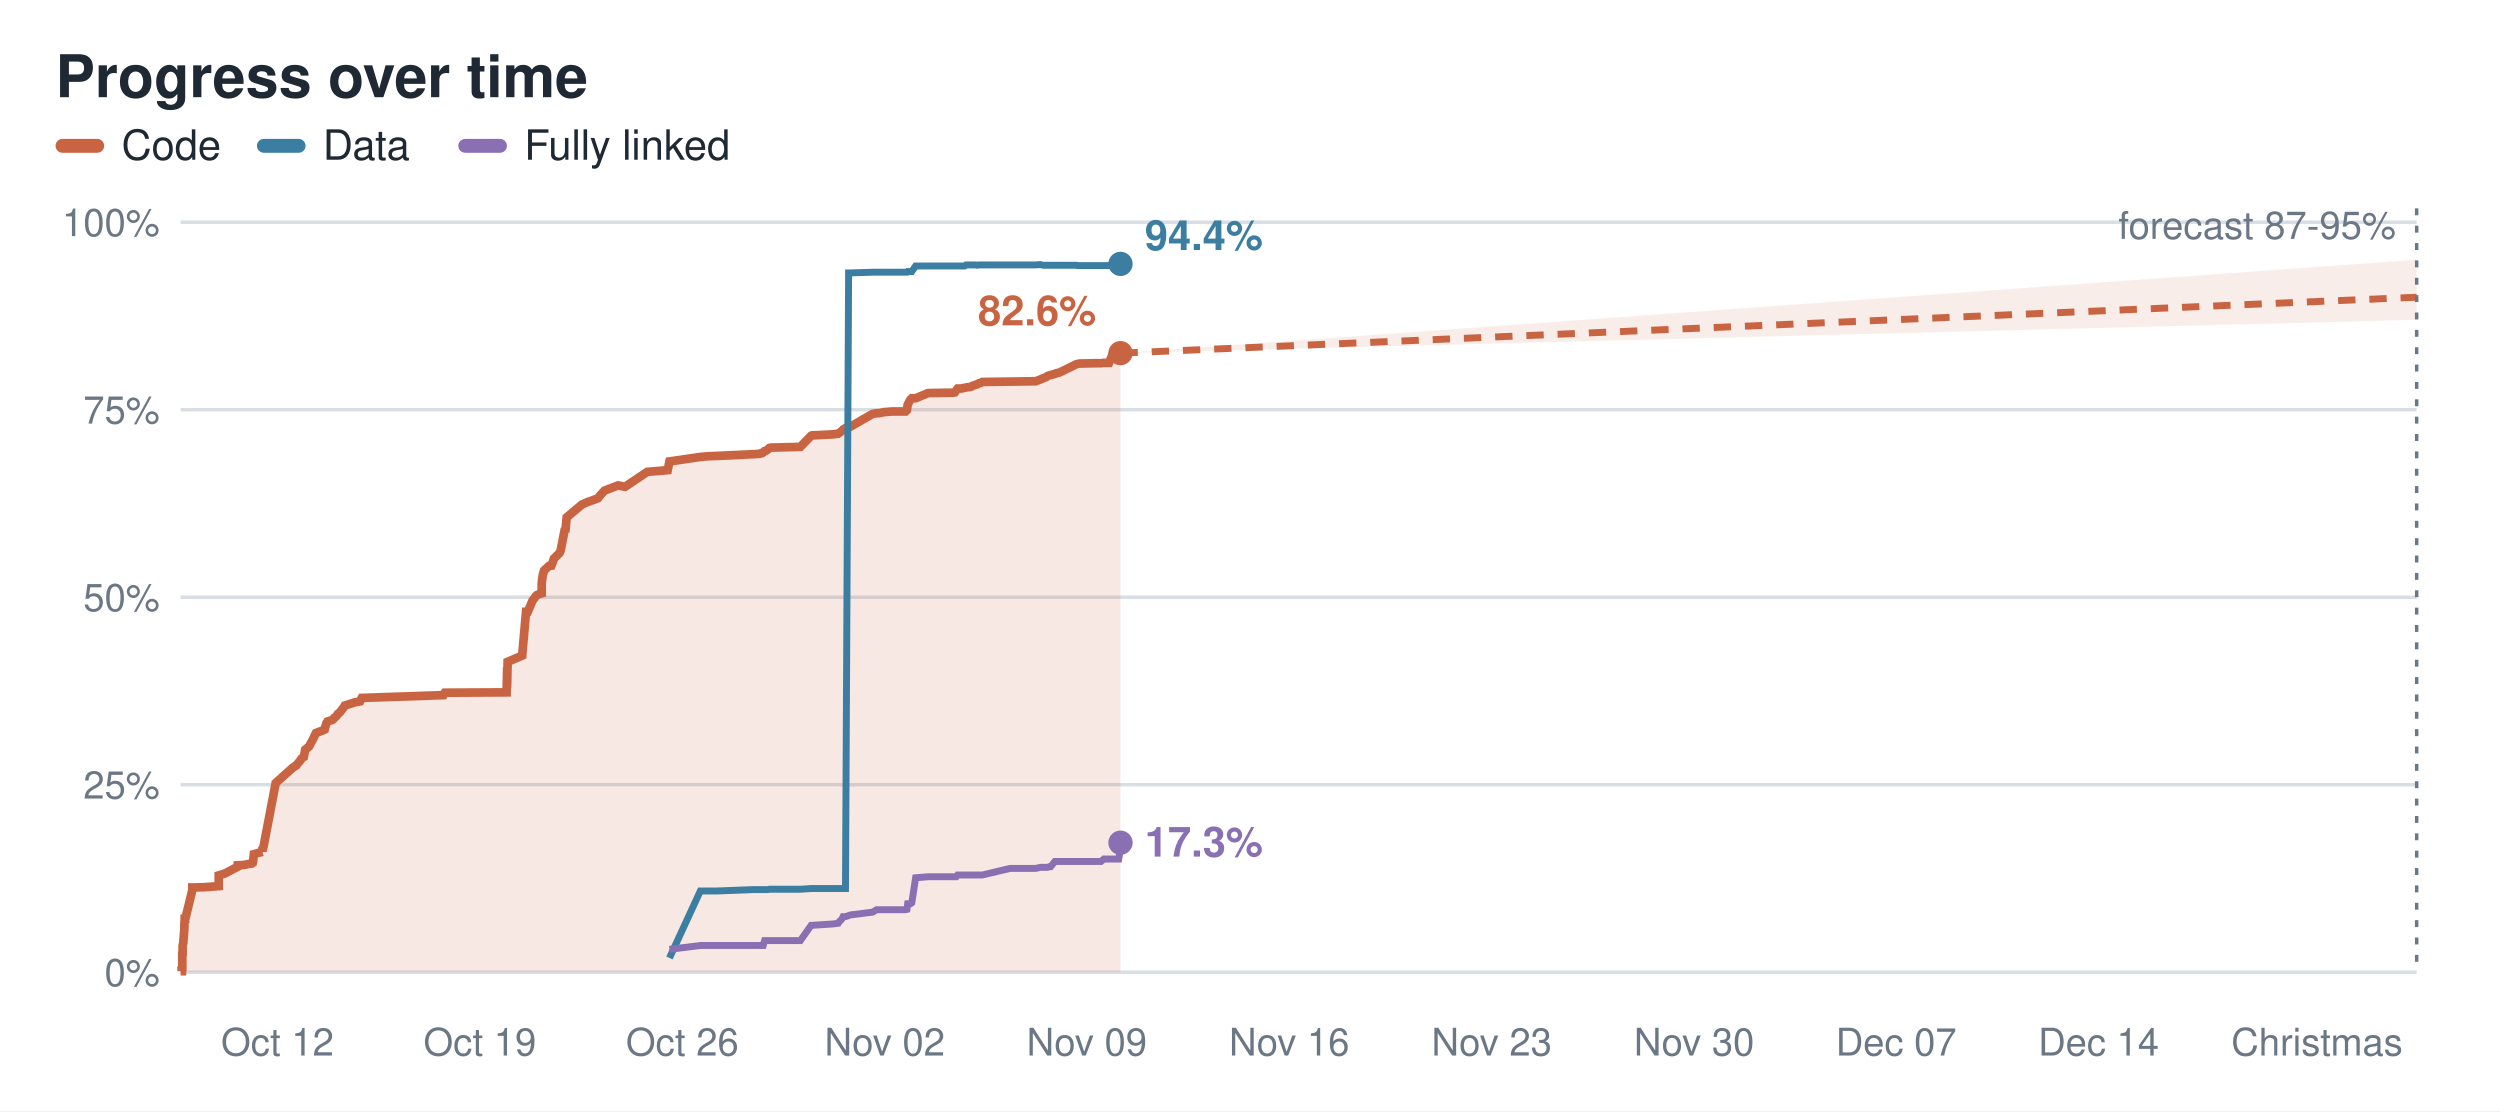
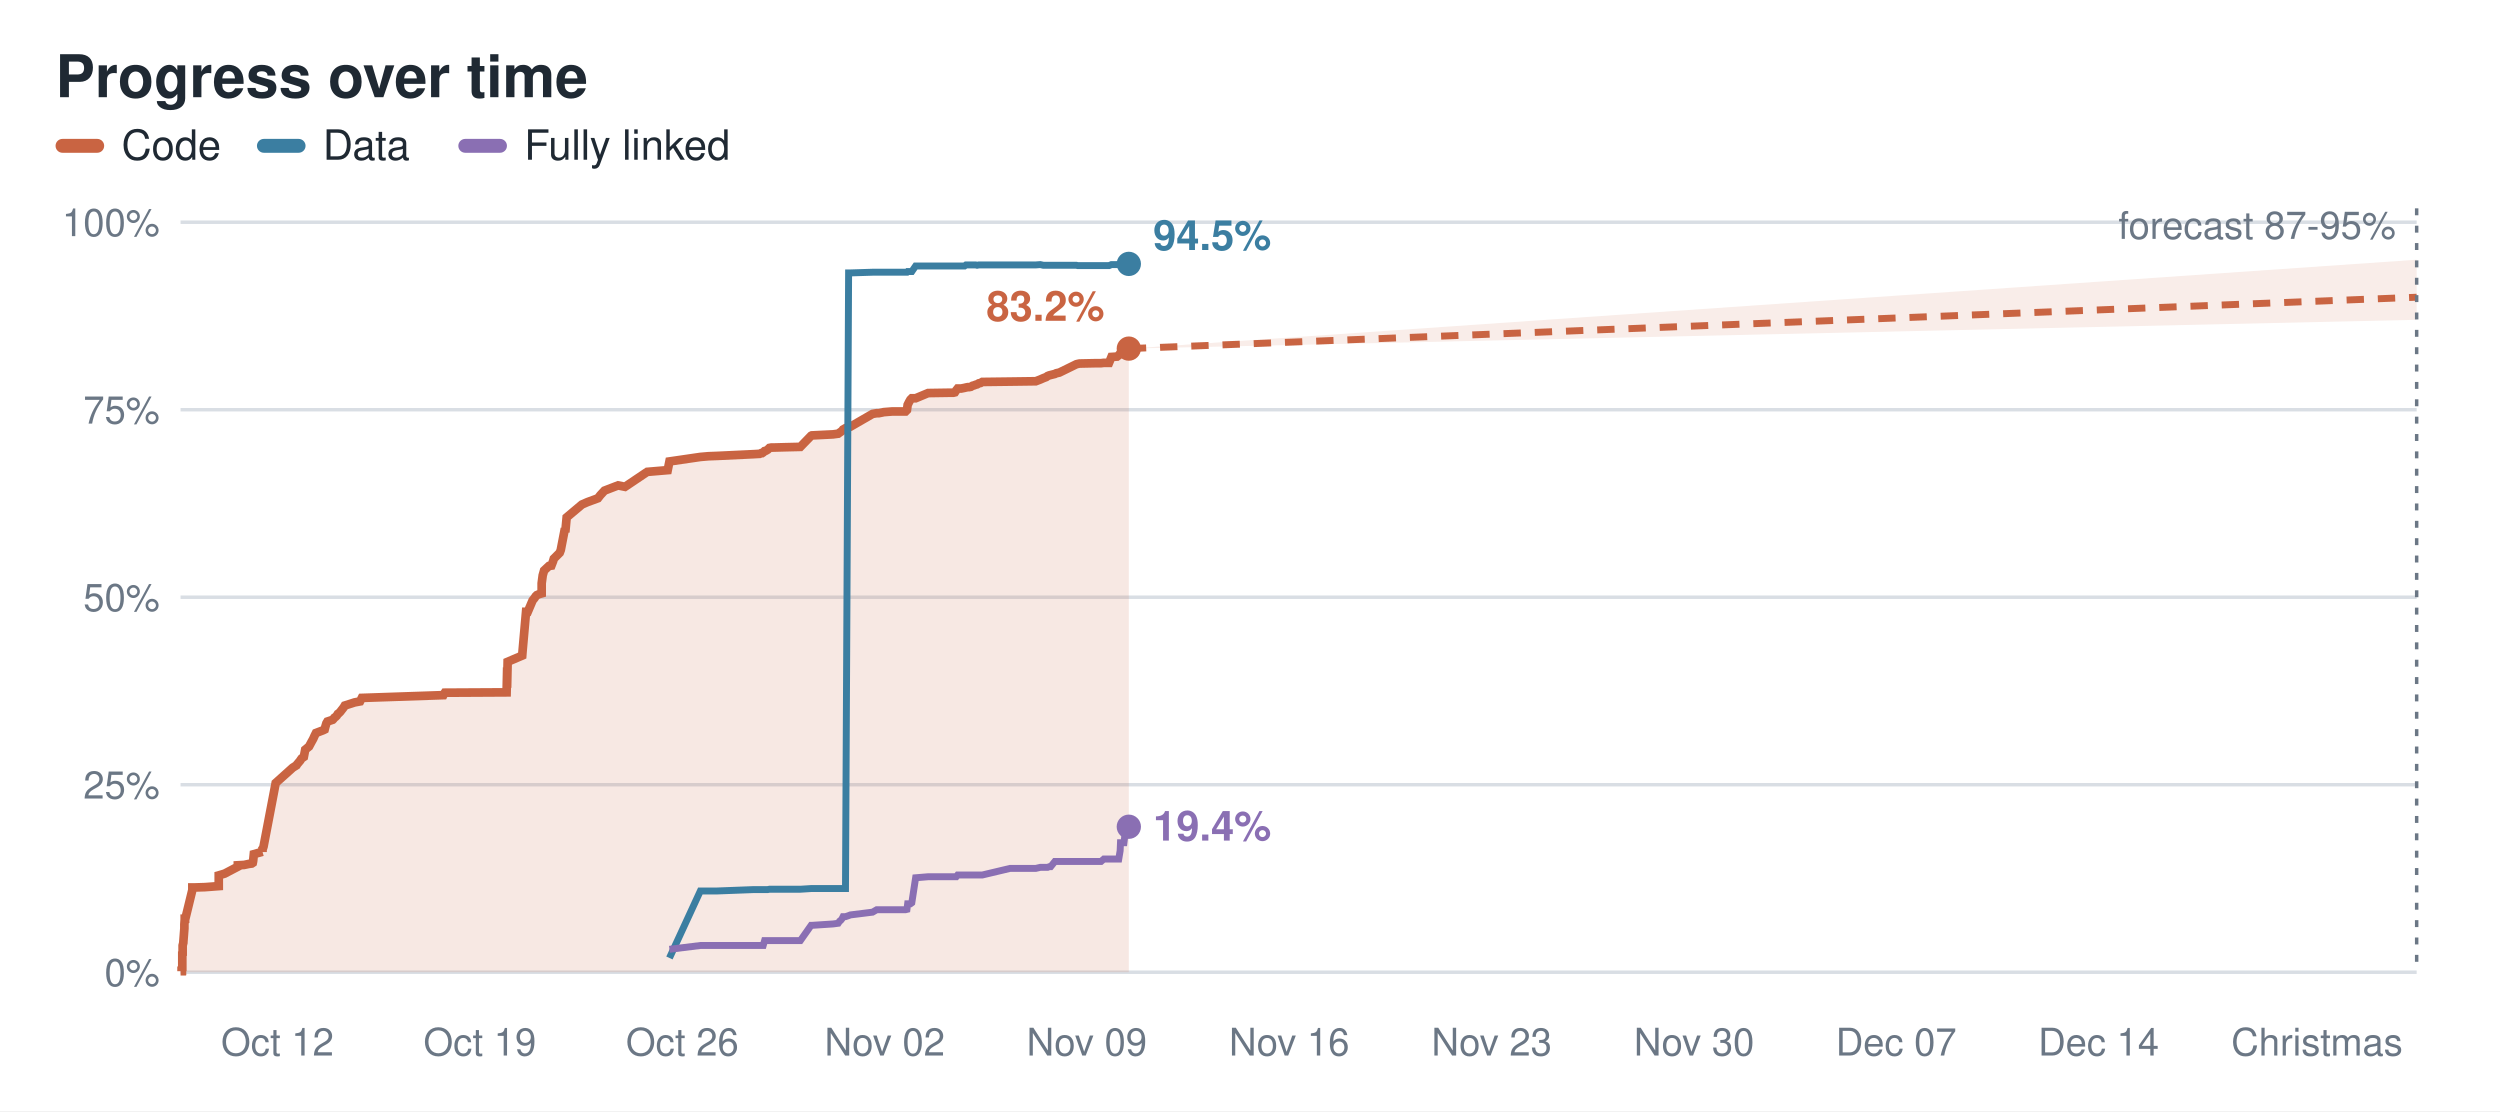
<svg xmlns="http://www.w3.org/2000/svg" viewBox="0 0 720 320" width="720" height="320" font-family="-apple-system,Segoe UI,Helvetica,Arial,sans-serif" role="img" aria-label="Progress over time">
  <rect width="100%" height="100%" fill="#ffffff" />
  <text x="16" y="28" font-size="17" font-weight="600" fill="#1f2933">Progress over time</text>
  <rect x="16" y="40" width="14" height="4" rx="2" fill="#c96442" />
  <text x="35" y="46" font-size="12" fill="#1f2933">Code</text>
  <rect x="74" y="40" width="14" height="4" rx="2" fill="#3b7ea1" />
  <text x="93" y="46" font-size="12" fill="#1f2933">Data</text>
  <rect x="132" y="40" width="14" height="4" rx="2" fill="#8a6fb3" />
  <text x="151" y="46" font-size="12" fill="#1f2933">Fully linked</text>
  <line x1="52" y1="280.0" x2="696" y2="280.0" stroke="#d9dee4" />
  <text x="46" y="284.0" font-size="11" fill="#6b7785" text-anchor="end">0%</text>
  <line x1="52" y1="226.0" x2="696" y2="226.0" stroke="#d9dee4" />
  <text x="46" y="230.0" font-size="11" fill="#6b7785" text-anchor="end">25%</text>
  <line x1="52" y1="172.0" x2="696" y2="172.0" stroke="#d9dee4" />
  <text x="46" y="176.0" font-size="11" fill="#6b7785" text-anchor="end">50%</text>
  <line x1="52" y1="118.0" x2="696" y2="118.0" stroke="#d9dee4" />
  <text x="46" y="122.0" font-size="11" fill="#6b7785" text-anchor="end">75%</text>
  <line x1="52" y1="64.0" x2="696" y2="64.0" stroke="#d9dee4" />
  <text x="46" y="68.0" font-size="11" fill="#6b7785" text-anchor="end">100%</text>
  <text x="79.9" y="304" font-size="11" fill="#6b7785" text-anchor="middle">Oct 12</text>
  <text x="138.2" y="304" font-size="11" fill="#6b7785" text-anchor="middle">Oct 19</text>
  <text x="196.5" y="304" font-size="11" fill="#6b7785" text-anchor="middle">Oct 26</text>
  <text x="254.8" y="304" font-size="11" fill="#6b7785" text-anchor="middle">Nov 02</text>
  <text x="313.0" y="304" font-size="11" fill="#6b7785" text-anchor="middle">Nov 09</text>
  <text x="371.3" y="304" font-size="11" fill="#6b7785" text-anchor="middle">Nov 16</text>
  <text x="429.6" y="304" font-size="11" fill="#6b7785" text-anchor="middle">Nov 23</text>
  <text x="487.9" y="304" font-size="11" fill="#6b7785" text-anchor="middle">Nov 30</text>
  <text x="546.1" y="304" font-size="11" fill="#6b7785" text-anchor="middle">Dec 07</text>
  <text x="604.4" y="304" font-size="11" fill="#6b7785" text-anchor="middle">Dec 14</text>
-   <polygon points="322.7,101.7 696.0,74.8 696.0,92.1" fill="#c96442" opacity="0.12" />
-   <line x1="322.7" y1="101.7" x2="696.0" y2="85.6" stroke="#c96442" stroke-width="2" stroke-dasharray="5,4" />
+   <polygon points="325.1,100.4 696.0,74.8 696.0,92.1" fill="#c96442" opacity="0.12" />
+   <line x1="325.1" y1="100.4" x2="696.0" y2="85.6" stroke="#c96442" stroke-width="2" stroke-dasharray="5,4" />
  <line x1="696.0" y1="60" x2="696.0" y2="280.0" stroke="#6b7785" stroke-dasharray="2,3" />
  <text x="692.0" y="304" font-size="11" fill="#6b7785" text-anchor="end">Christmas</text>
  <text x="690.0" y="68.8" font-size="11" fill="#6b7785" text-anchor="end">forecast 87-95%</text>
-   <polygon points="52.0,280.0 52.0,279.7 52.0,279.7 52.1,279.7 52.1,279.7 52.3,279.7 52.3,279.7 52.3,279.7 52.3,279.7 52.3,279.6 52.3,279.6 52.3,279.6 52.3,279.6 52.4,279.6 52.4,279.5 52.4,279.5 52.4,279.5 52.4,279.5 52.4,279.5 52.4,279.4 52.4,279.4 52.4,279.4 52.4,279.4 52.4,279.4 52.4,279.3 52.4,279.3 52.4,279.3 52.4,279.3 52.4,279.2 52.4,279.2 52.5,279.1 52.5,279.1 52.5,279.0 52.5,279.0 52.5,278.9 52.5,278.9 52.5,278.9 52.5,278.8 52.5,278.8 52.5,278.7 52.5,278.7 52.5,278.6 52.5,274.0 52.6,275.3 52.6,274.0 52.6,274.0 52.6,274.0 52.6,272.9 52.6,272.3 52.8,271.5 52.8,271.3 53.1,267.4 53.1,267.0 53.1,266.2 53.2,264.8 53.2,264.7 53.2,264.6 53.3,264.6 53.3,264.4 53.3,264.3 53.3,264.4 53.3,264.4 53.3,264.4 53.4,264.5 55.4,256.3 55.4,255.7 55.4,255.6 55.7,255.6 55.8,255.6 59.0,255.5 63.0,255.2 63.0,252.1 64.7,251.6 68.5,249.6 68.5,249.2 70.3,249.1 71.7,248.8 72.5,248.7 72.5,248.7 72.8,248.5 72.9,248.0 73.1,246.0 75.6,245.3 75.6,245.4 75.6,244.5 75.7,244.4 75.9,243.8 79.4,225.5 84.3,221.1 85.4,220.4 85.5,220.2 86.5,219.0 86.6,218.8 86.9,218.4 87.5,218.0 87.9,215.9 89.0,215.0 89.7,213.7 90.2,212.8 90.6,211.9 91.0,211.1 93.1,210.3 93.5,210.1 93.7,209.3 94.0,208.3 94.3,207.8 95.8,207.3 96.0,207.1 96.3,206.7 96.6,206.5 97.0,206.1 97.3,205.6 97.6,205.4 98.0,205.0 98.3,204.6 98.7,204.1 99.0,203.7 99.3,203.2 101.5,202.5 102.1,202.3 103.7,202.0 104.2,201.0 127.7,200.2 127.9,199.8 128.1,199.5 145.9,199.4 146.0,195.1 146.1,195.2 146.2,190.6 150.4,188.8 150.5,187.5 151.5,176.2 152.0,176.2 153.4,172.9 153.9,172.3 154.3,171.7 154.6,171.4 155.3,171.1 156.0,170.9 156.0,168.0 156.3,165.7 156.7,164.3 158.1,163.0 158.8,162.9 159.3,161.6 159.5,160.9 161.2,159.2 161.5,158.4 162.7,152.2 162.8,153.3 163.2,149.0 167.6,145.3 169.2,144.6 172.2,143.5 172.9,142.6 174.1,141.3 178.0,139.8 180.0,140.2 186.4,135.9 192.3,135.4 192.8,132.9 201.7,131.6 204.0,131.4 206.6,131.3 217.1,130.8 218.8,130.7 219.2,130.5 219.5,130.5 219.8,130.3 220.2,129.9 220.6,129.8 221.1,129.5 221.6,129.0 222.1,128.9 222.6,128.9 226.3,128.8 230.5,128.7 233.6,125.5 233.8,125.4 239.9,125.1 241.4,124.9 241.8,124.6 242.1,124.4 242.5,124.1 242.8,123.7 243.5,123.3 244.4,123.1 244.9,122.9 251.3,119.2 252.5,119.0 253.1,119.0 254.1,118.8 254.5,118.7 257.0,118.5 260.8,118.5 261.2,118.1 261.4,116.6 261.8,115.8 262.2,115.1 262.6,114.7 263.7,114.7 267.3,113.2 267.5,113.2 273.9,113.1 274.6,113.1 275.0,113.0 275.4,112.4 275.8,111.9 276.4,111.9 276.8,111.9 277.3,111.8 277.8,111.7 278.2,111.6 278.7,111.5 279.1,111.5 279.6,111.4 280.1,111.1 280.5,111.0 281.0,110.8 281.4,110.7 281.9,110.4 282.4,110.3 282.9,110.0 290.9,109.9 298.3,109.8 299.6,109.3 300.5,108.9 301.3,108.6 301.7,108.3 302.2,108.1 302.6,108.0 303.8,107.7 304.2,107.5 305.1,107.3 310.0,104.9 310.4,104.8 310.9,104.7 315.6,104.6 316.0,104.6 317.1,104.6 317.9,104.5 318.9,104.5 319.4,104.5 320.1,102.8 321.7,102.7 322.2,102.3 322.6,101.8 322.7,101.7 322.7,280.0" fill="#c96442" opacity="0.15" />
-   <polyline points="52.0,279.7 52.0,279.7 52.1,279.7 52.1,279.7 52.3,279.7 52.3,279.7 52.3,279.7 52.3,279.7 52.3,279.6 52.3,279.6 52.3,279.6 52.3,279.6 52.4,279.6 52.4,279.5 52.4,279.5 52.4,279.5 52.4,279.5 52.4,279.5 52.4,279.4 52.4,279.4 52.4,279.4 52.4,279.4 52.4,279.4 52.4,279.3 52.4,279.3 52.4,279.3 52.4,279.3 52.4,279.2 52.4,279.2 52.5,279.1 52.5,279.1 52.5,279.0 52.5,279.0 52.5,278.9 52.5,278.9 52.5,278.9 52.5,278.8 52.5,278.8 52.5,278.7 52.5,278.7 52.5,278.6 52.5,274.0 52.6,275.3 52.6,274.0 52.6,274.0 52.6,274.0 52.6,272.9 52.6,272.3 52.8,271.5 52.8,271.3 53.1,267.4 53.1,267.0 53.1,266.2 53.2,264.8 53.2,264.7 53.2,264.6 53.3,264.6 53.3,264.4 53.3,264.3 53.3,264.4 53.3,264.4 53.3,264.4 53.4,264.5 55.4,256.3 55.4,255.7 55.4,255.6 55.7,255.6 55.8,255.6 59.0,255.5 63.0,255.2 63.0,252.1 64.7,251.6 68.5,249.6 68.5,249.2 70.3,249.1 71.7,248.8 72.5,248.7 72.5,248.7 72.8,248.5 72.9,248.0 73.1,246.0 75.6,245.3 75.6,245.4 75.6,244.5 75.7,244.4 75.9,243.8 79.4,225.5 84.3,221.1 85.4,220.4 85.5,220.2 86.5,219.0 86.6,218.8 86.9,218.4 87.5,218.0 87.9,215.9 89.0,215.0 89.7,213.7 90.2,212.8 90.6,211.9 91.0,211.1 93.1,210.3 93.5,210.1 93.7,209.3 94.0,208.3 94.3,207.8 95.8,207.3 96.0,207.1 96.3,206.7 96.6,206.5 97.0,206.1 97.3,205.6 97.6,205.4 98.0,205.0 98.3,204.6 98.7,204.1 99.0,203.7 99.3,203.2 101.5,202.5 102.1,202.3 103.7,202.0 104.2,201.0 127.7,200.2 127.9,199.8 128.1,199.5 145.9,199.4 146.0,195.1 146.1,195.2 146.2,190.6 150.4,188.8 150.5,187.5 151.5,176.2 152.0,176.2 153.4,172.9 153.9,172.3 154.3,171.7 154.6,171.4 155.3,171.1 156.0,170.9 156.0,168.0 156.3,165.7 156.7,164.3 158.1,163.0 158.8,162.9 159.3,161.6 159.5,160.9 161.2,159.2 161.5,158.4 162.7,152.2 162.8,153.3 163.2,149.0 167.6,145.3 169.2,144.6 172.2,143.5 172.9,142.6 174.1,141.3 178.0,139.8 180.0,140.2 186.4,135.9 192.3,135.4 192.8,132.9 201.7,131.6 204.0,131.4 206.6,131.3 217.1,130.8 218.8,130.7 219.2,130.5 219.5,130.5 219.8,130.3 220.2,129.9 220.6,129.8 221.1,129.5 221.6,129.0 222.1,128.9 222.6,128.9 226.3,128.8 230.5,128.7 233.6,125.5 233.8,125.4 239.9,125.1 241.4,124.9 241.8,124.6 242.1,124.4 242.5,124.1 242.8,123.7 243.5,123.3 244.4,123.1 244.9,122.9 251.3,119.2 252.5,119.0 253.1,119.0 254.1,118.8 254.5,118.7 257.0,118.5 260.8,118.5 261.2,118.1 261.4,116.6 261.8,115.8 262.2,115.1 262.6,114.7 263.7,114.7 267.3,113.2 267.5,113.2 273.9,113.1 274.6,113.1 275.0,113.0 275.4,112.4 275.8,111.9 276.4,111.9 276.8,111.9 277.3,111.8 277.8,111.7 278.2,111.6 278.7,111.5 279.1,111.5 279.6,111.4 280.1,111.1 280.5,111.0 281.0,110.8 281.4,110.7 281.9,110.4 282.4,110.3 282.9,110.0 290.9,109.9 298.3,109.8 299.6,109.3 300.5,108.9 301.3,108.6 301.7,108.3 302.2,108.1 302.6,108.0 303.8,107.7 304.2,107.5 305.1,107.3 310.0,104.9 310.4,104.8 310.9,104.7 315.6,104.6 316.0,104.6 317.1,104.6 317.9,104.5 318.9,104.5 319.4,104.5 320.1,102.8 321.7,102.7 322.2,102.3 322.6,101.8 322.7,101.7" fill="none" stroke="#c96442" stroke-width="2.5" />
-   <circle cx="322.7" cy="101.7" r="3.5" fill="#c96442" />
-   <text x="315.7" y="93.7" font-size="12" font-weight="600" fill="#c96442" text-anchor="end">82.6%</text>
-   <polyline points="192.8,275.9 201.7,256.6 204.0,256.6 206.6,256.6 217.1,256.2 218.8,256.2 219.2,256.2 219.5,256.2 219.8,256.2 220.2,256.2 220.6,256.2 221.1,256.2 221.6,256.1 222.1,256.1 222.6,256.1 226.3,256.1 230.5,256.1 233.6,255.9 233.8,255.9 239.9,255.9 241.4,255.9 241.8,255.9 242.1,255.9 242.5,255.9 242.8,255.9 243.5,255.9 244.4,78.6 244.9,78.6 251.3,78.4 252.5,78.4 253.1,78.4 254.1,78.4 254.5,78.4 257.0,78.4 260.8,78.4 261.2,78.4 261.4,78.2 261.8,78.2 262.2,78.2 262.6,78.2 263.7,76.6 267.3,76.6 267.5,76.6 273.9,76.6 274.6,76.6 275.0,76.6 275.4,76.6 275.8,76.6 276.4,76.6 276.8,76.6 277.3,76.6 277.8,76.6 278.2,76.3 278.7,76.3 279.1,76.3 279.6,76.3 280.1,76.3 280.5,76.3 281.0,76.3 281.4,76.4 281.9,76.3 282.4,76.3 282.9,76.3 290.9,76.3 298.3,76.3 299.6,76.2 300.5,76.4 301.3,76.4 301.7,76.4 302.2,76.4 302.6,76.4 303.8,76.4 304.2,76.4 305.1,76.4 310.0,76.4 310.4,76.5 310.9,76.5 315.6,76.5 316.0,76.5 317.1,76.5 317.9,76.5 318.9,76.5 319.4,76.5 320.1,76.2 321.7,76.2 322.2,76.1 322.6,76.1 322.7,76.0" fill="none" stroke="#3b7ea1" stroke-width="2" />
-   <circle cx="322.7" cy="76.0" r="3.5" fill="#3b7ea1" />
-   <text x="329.7" y="72.0" font-size="12" font-weight="600" fill="#3b7ea1">94.4%</text>
-   <polyline points="192.8,273.4 201.7,272.3 204.0,272.3 206.6,272.3 217.1,272.3 218.8,272.3 219.2,272.3 219.5,272.3 219.8,272.3 220.2,270.9 220.6,270.9 221.1,270.9 221.6,270.9 222.1,270.9 222.6,270.9 226.3,270.9 230.5,270.9 233.6,266.5 233.8,266.5 239.9,266.1 241.4,265.9 241.8,265.3 242.1,265.1 242.5,264.6 242.8,264.0 243.5,264.0 244.4,263.7 244.9,263.5 251.3,262.7 252.5,262.0 253.1,262.0 254.1,262.0 254.5,262.0 257.0,262.0 260.8,262.0 261.2,261.9 261.4,260.3 261.8,260.3 262.2,260.3 262.6,260.0 263.7,252.8 267.3,252.5 267.5,252.5 273.9,252.5 274.6,252.5 275.0,252.5 275.4,252.5 275.8,252.0 276.4,252.0 276.8,252.0 277.3,252.0 277.8,252.0 278.2,252.0 278.7,252.0 279.1,252.0 279.6,252.0 280.1,252.0 280.5,252.0 281.0,252.0 281.4,252.0 281.9,252.0 282.4,252.0 282.9,252.0 290.9,250.1 298.3,250.1 299.6,249.8 300.5,249.8 301.3,249.8 301.7,249.8 302.2,249.6 302.6,249.6 303.8,248.1 304.2,248.1 305.1,248.1 310.0,248.1 310.4,248.1 310.9,248.1 315.6,248.1 316.0,248.1 317.1,248.1 317.9,247.4 318.9,247.4 319.4,247.4 320.1,247.4 321.7,247.4 322.2,247.4 322.6,245.0 322.7,242.7" fill="none" stroke="#8a6fb3" stroke-width="2" />
-   <circle cx="322.7" cy="242.7" r="3.5" fill="#8a6fb3" />
-   <text x="329.7" y="246.7" font-size="12" font-weight="600" fill="#8a6fb3">17.3%</text>
+   <polygon points="52.0,280.0 52.0,279.7 52.0,279.7 52.1,279.7 52.1,279.7 52.3,279.7 52.3,279.7 52.3,279.7 52.3,279.7 52.3,279.6 52.3,279.6 52.3,279.6 52.3,279.6 52.4,279.6 52.4,279.5 52.4,279.5 52.4,279.5 52.4,279.5 52.4,279.5 52.4,279.4 52.4,279.4 52.4,279.4 52.4,279.4 52.4,279.4 52.4,279.3 52.4,279.3 52.4,279.3 52.4,279.3 52.4,279.2 52.4,279.2 52.5,279.1 52.5,279.1 52.5,279.0 52.5,279.0 52.5,278.9 52.5,278.9 52.5,278.9 52.5,278.8 52.5,278.8 52.5,278.7 52.5,278.7 52.5,278.6 52.5,274.0 52.6,275.3 52.6,274.0 52.6,274.0 52.6,274.0 52.6,272.9 52.6,272.3 52.8,271.5 52.8,271.3 53.1,267.4 53.1,267.0 53.1,266.2 53.2,264.8 53.2,264.7 53.2,264.6 53.3,264.6 53.3,264.4 53.3,264.3 53.3,264.4 53.3,264.4 53.3,264.4 53.4,264.5 55.4,256.3 55.4,255.7 55.4,255.6 55.7,255.6 55.8,255.6 59.0,255.5 63.0,255.2 63.0,252.1 64.7,251.6 68.5,249.6 68.5,249.2 70.3,249.1 71.7,248.8 72.5,248.7 72.5,248.7 72.8,248.5 72.9,248.0 73.1,246.0 75.6,245.3 75.6,245.4 75.6,244.5 75.7,244.4 75.9,243.8 79.4,225.5 84.3,221.1 85.4,220.4 85.5,220.2 86.5,219.0 86.6,218.8 86.9,218.4 87.5,218.0 87.9,215.9 89.0,215.0 89.7,213.7 90.2,212.8 90.6,211.9 91.0,211.1 93.1,210.3 93.5,210.1 93.7,209.3 94.0,208.3 94.3,207.8 95.8,207.3 96.0,207.1 96.3,206.7 96.6,206.5 97.0,206.1 97.3,205.6 97.6,205.4 98.0,205.0 98.3,204.6 98.7,204.1 99.0,203.7 99.3,203.2 101.5,202.5 102.1,202.3 103.7,202.0 104.2,201.0 127.7,200.2 127.9,199.8 128.1,199.5 145.9,199.4 146.0,195.1 146.1,195.2 146.2,190.6 150.4,188.8 150.5,187.5 151.5,176.2 152.0,176.2 153.4,172.9 153.9,172.3 154.3,171.7 154.6,171.4 155.3,171.1 156.0,170.9 156.0,168.0 156.3,165.7 156.7,164.3 158.1,163.0 158.8,162.9 159.3,161.6 159.5,160.9 161.2,159.2 161.5,158.4 162.7,152.2 162.8,153.3 163.2,149.0 167.6,145.3 169.2,144.6 172.2,143.5 172.9,142.6 174.1,141.3 178.0,139.8 180.0,140.2 186.4,135.9 192.3,135.4 192.8,132.9 201.7,131.6 204.0,131.4 206.6,131.3 217.1,130.8 218.8,130.7 219.2,130.5 219.5,130.5 219.8,130.3 220.2,129.9 220.6,129.8 221.1,129.5 221.6,129.0 222.1,128.9 222.6,128.9 226.3,128.8 230.5,128.7 233.6,125.5 233.8,125.4 239.9,125.1 241.4,124.9 241.8,124.6 242.1,124.4 242.5,124.1 242.8,123.7 243.5,123.3 244.4,123.1 244.9,122.9 251.3,119.2 252.5,119.0 253.1,119.0 254.1,118.8 254.5,118.7 257.0,118.5 260.8,118.5 261.2,118.1 261.4,116.6 261.8,115.8 262.2,115.1 262.6,114.7 263.7,114.7 267.3,113.2 267.5,113.2 273.9,113.1 274.6,113.1 275.0,113.0 275.4,112.4 275.8,111.9 276.4,111.9 276.8,111.9 277.3,111.8 277.8,111.7 278.2,111.6 278.7,111.5 279.1,111.5 279.6,111.4 280.1,111.1 280.5,111.0 281.0,110.8 281.4,110.7 281.9,110.4 282.4,110.3 282.9,110.0 290.9,109.9 298.3,109.8 299.6,109.3 300.5,108.9 301.3,108.6 301.7,108.3 302.2,108.1 302.6,108.0 303.8,107.7 304.2,107.5 305.1,107.3 310.0,104.9 310.4,104.8 310.9,104.7 315.6,104.6 316.0,104.6 317.1,104.6 317.9,104.5 318.9,104.5 319.4,104.5 320.1,102.8 321.7,102.7 322.2,102.3 322.6,101.8 322.7,101.7 323.3,101.7 323.7,101.5 324.2,101.1 324.6,100.8 325.1,100.4 325.1,280.0" fill="#c96442" opacity="0.15" />
+   <polyline points="52.0,279.7 52.0,279.7 52.1,279.7 52.1,279.7 52.3,279.7 52.3,279.7 52.3,279.7 52.3,279.7 52.3,279.6 52.3,279.6 52.3,279.6 52.3,279.6 52.4,279.6 52.4,279.5 52.4,279.5 52.4,279.5 52.4,279.5 52.4,279.5 52.4,279.4 52.4,279.4 52.4,279.4 52.4,279.4 52.4,279.4 52.4,279.3 52.4,279.3 52.4,279.3 52.4,279.3 52.4,279.2 52.4,279.2 52.5,279.1 52.5,279.1 52.5,279.0 52.5,279.0 52.5,278.9 52.5,278.9 52.5,278.9 52.5,278.8 52.5,278.8 52.5,278.7 52.5,278.7 52.5,278.6 52.5,274.0 52.6,275.3 52.6,274.0 52.6,274.0 52.6,274.0 52.6,272.9 52.6,272.3 52.8,271.5 52.8,271.3 53.1,267.4 53.1,267.0 53.1,266.2 53.2,264.8 53.2,264.7 53.2,264.6 53.3,264.6 53.3,264.4 53.3,264.3 53.3,264.4 53.3,264.4 53.3,264.4 53.4,264.5 55.4,256.3 55.4,255.7 55.4,255.6 55.7,255.6 55.8,255.6 59.0,255.5 63.0,255.2 63.0,252.1 64.7,251.6 68.5,249.6 68.5,249.2 70.3,249.1 71.7,248.8 72.5,248.7 72.5,248.7 72.8,248.5 72.9,248.0 73.1,246.0 75.6,245.3 75.6,245.4 75.6,244.5 75.7,244.4 75.9,243.8 79.4,225.5 84.3,221.1 85.4,220.4 85.5,220.2 86.5,219.0 86.6,218.8 86.9,218.4 87.5,218.0 87.9,215.9 89.0,215.0 89.7,213.7 90.2,212.8 90.6,211.9 91.0,211.1 93.1,210.3 93.5,210.1 93.7,209.3 94.0,208.3 94.3,207.8 95.8,207.3 96.0,207.1 96.3,206.7 96.6,206.5 97.0,206.1 97.3,205.6 97.6,205.4 98.0,205.0 98.3,204.6 98.7,204.1 99.0,203.7 99.3,203.2 101.5,202.5 102.1,202.3 103.7,202.0 104.2,201.0 127.7,200.2 127.9,199.8 128.1,199.5 145.9,199.4 146.0,195.1 146.1,195.2 146.2,190.6 150.4,188.8 150.5,187.5 151.5,176.2 152.0,176.2 153.4,172.9 153.9,172.3 154.3,171.7 154.6,171.4 155.3,171.1 156.0,170.9 156.0,168.0 156.3,165.7 156.7,164.3 158.1,163.0 158.8,162.9 159.3,161.6 159.5,160.9 161.2,159.2 161.5,158.4 162.7,152.2 162.8,153.3 163.2,149.0 167.6,145.3 169.2,144.6 172.2,143.5 172.9,142.6 174.1,141.3 178.0,139.8 180.0,140.2 186.4,135.9 192.3,135.4 192.8,132.9 201.7,131.6 204.0,131.4 206.6,131.3 217.1,130.8 218.8,130.7 219.2,130.5 219.5,130.5 219.8,130.3 220.2,129.9 220.6,129.8 221.1,129.5 221.6,129.0 222.1,128.9 222.6,128.9 226.3,128.8 230.5,128.7 233.6,125.5 233.8,125.4 239.9,125.1 241.4,124.9 241.8,124.6 242.1,124.4 242.5,124.1 242.8,123.7 243.5,123.3 244.4,123.1 244.9,122.9 251.3,119.2 252.5,119.0 253.1,119.0 254.1,118.8 254.5,118.7 257.0,118.5 260.8,118.5 261.2,118.1 261.4,116.6 261.8,115.8 262.2,115.1 262.6,114.7 263.7,114.7 267.3,113.2 267.5,113.2 273.9,113.1 274.6,113.1 275.0,113.0 275.4,112.4 275.8,111.9 276.4,111.9 276.8,111.9 277.3,111.8 277.8,111.7 278.2,111.6 278.7,111.5 279.1,111.5 279.6,111.4 280.1,111.1 280.5,111.0 281.0,110.8 281.4,110.7 281.9,110.4 282.4,110.3 282.9,110.0 290.9,109.9 298.3,109.8 299.6,109.3 300.5,108.9 301.3,108.6 301.7,108.3 302.2,108.1 302.6,108.0 303.8,107.7 304.2,107.5 305.1,107.3 310.0,104.9 310.4,104.8 310.9,104.7 315.6,104.6 316.0,104.6 317.1,104.6 317.9,104.5 318.9,104.5 319.4,104.5 320.1,102.8 321.7,102.7 322.2,102.3 322.6,101.8 322.7,101.7 323.3,101.7 323.7,101.5 324.2,101.1 324.6,100.8 325.1,100.4" fill="none" stroke="#c96442" stroke-width="2.5" />
+   <circle cx="325.1" cy="100.4" r="3.5" fill="#c96442" />
+   <text x="318.1" y="92.4" font-size="12" font-weight="600" fill="#c96442" text-anchor="end">83.2%</text>
+   <polyline points="192.8,275.9 201.7,256.6 204.0,256.6 206.6,256.6 217.1,256.2 218.8,256.2 219.2,256.2 219.5,256.2 219.8,256.2 220.2,256.2 220.6,256.2 221.1,256.2 221.6,256.1 222.1,256.1 222.6,256.1 226.3,256.1 230.5,256.1 233.6,255.9 233.8,255.9 239.9,255.9 241.4,255.9 241.8,255.9 242.1,255.9 242.5,255.9 242.8,255.9 243.5,255.9 244.4,78.6 244.9,78.6 251.3,78.4 252.5,78.4 253.1,78.4 254.1,78.4 254.5,78.4 257.0,78.4 260.8,78.4 261.2,78.4 261.4,78.2 261.8,78.2 262.2,78.2 262.6,78.2 263.7,76.6 267.3,76.6 267.5,76.6 273.9,76.6 274.6,76.6 275.0,76.6 275.4,76.6 275.8,76.6 276.4,76.6 276.8,76.6 277.3,76.6 277.8,76.6 278.2,76.3 278.7,76.3 279.1,76.3 279.6,76.3 280.1,76.3 280.5,76.3 281.0,76.3 281.4,76.4 281.9,76.3 282.4,76.3 282.9,76.3 290.9,76.3 298.3,76.3 299.6,76.2 300.5,76.4 301.3,76.4 301.7,76.4 302.2,76.4 302.6,76.4 303.8,76.4 304.2,76.4 305.1,76.4 310.0,76.4 310.4,76.5 310.9,76.5 315.6,76.5 316.0,76.5 317.1,76.5 317.9,76.5 318.9,76.5 319.4,76.5 320.1,76.2 321.7,76.2 322.2,76.1 322.6,76.1 322.7,76.0 323.3,76.0 323.7,76.0 324.2,76.0 324.6,76.0 325.1,76.0" fill="none" stroke="#3b7ea1" stroke-width="2" />
+   <circle cx="325.1" cy="76.0" r="3.5" fill="#3b7ea1" />
+   <text x="332.1" y="72.0" font-size="12" font-weight="600" fill="#3b7ea1">94.5%</text>
+   <polyline points="192.8,273.4 201.7,272.3 204.0,272.3 206.6,272.3 217.1,272.3 218.8,272.3 219.2,272.3 219.5,272.3 219.8,272.3 220.2,270.9 220.6,270.9 221.1,270.9 221.6,270.9 222.1,270.9 222.6,270.9 226.3,270.9 230.5,270.9 233.6,266.5 233.8,266.5 239.9,266.1 241.4,265.9 241.8,265.3 242.1,265.1 242.5,264.6 242.8,264.0 243.5,264.0 244.4,263.7 244.9,263.5 251.3,262.7 252.5,262.0 253.1,262.0 254.1,262.0 254.5,262.0 257.0,262.0 260.8,262.0 261.2,261.9 261.4,260.3 261.8,260.3 262.2,260.3 262.6,260.0 263.7,252.8 267.3,252.5 267.5,252.5 273.9,252.5 274.6,252.5 275.0,252.5 275.4,252.5 275.8,252.0 276.4,252.0 276.8,252.0 277.3,252.0 277.8,252.0 278.2,252.0 278.7,252.0 279.1,252.0 279.6,252.0 280.1,252.0 280.5,252.0 281.0,252.0 281.4,252.0 281.9,252.0 282.4,252.0 282.9,252.0 290.9,250.1 298.3,250.1 299.6,249.8 300.5,249.8 301.3,249.8 301.7,249.8 302.2,249.6 302.6,249.6 303.8,248.1 304.2,248.1 305.1,248.1 310.0,248.1 310.4,248.1 310.9,248.1 315.6,248.1 316.0,248.1 317.1,248.1 317.9,247.4 318.9,247.4 319.4,247.4 320.1,247.4 321.7,247.4 322.2,247.4 322.6,245.0 322.7,242.7 323.3,242.7 323.7,242.7 324.2,238.7 324.6,238.4 325.1,238.1" fill="none" stroke="#8a6fb3" stroke-width="2" />
+   <circle cx="325.1" cy="238.1" r="3.5" fill="#8a6fb3" />
+   <text x="332.1" y="242.1" font-size="12" font-weight="600" fill="#8a6fb3">19.4%</text>
</svg>
